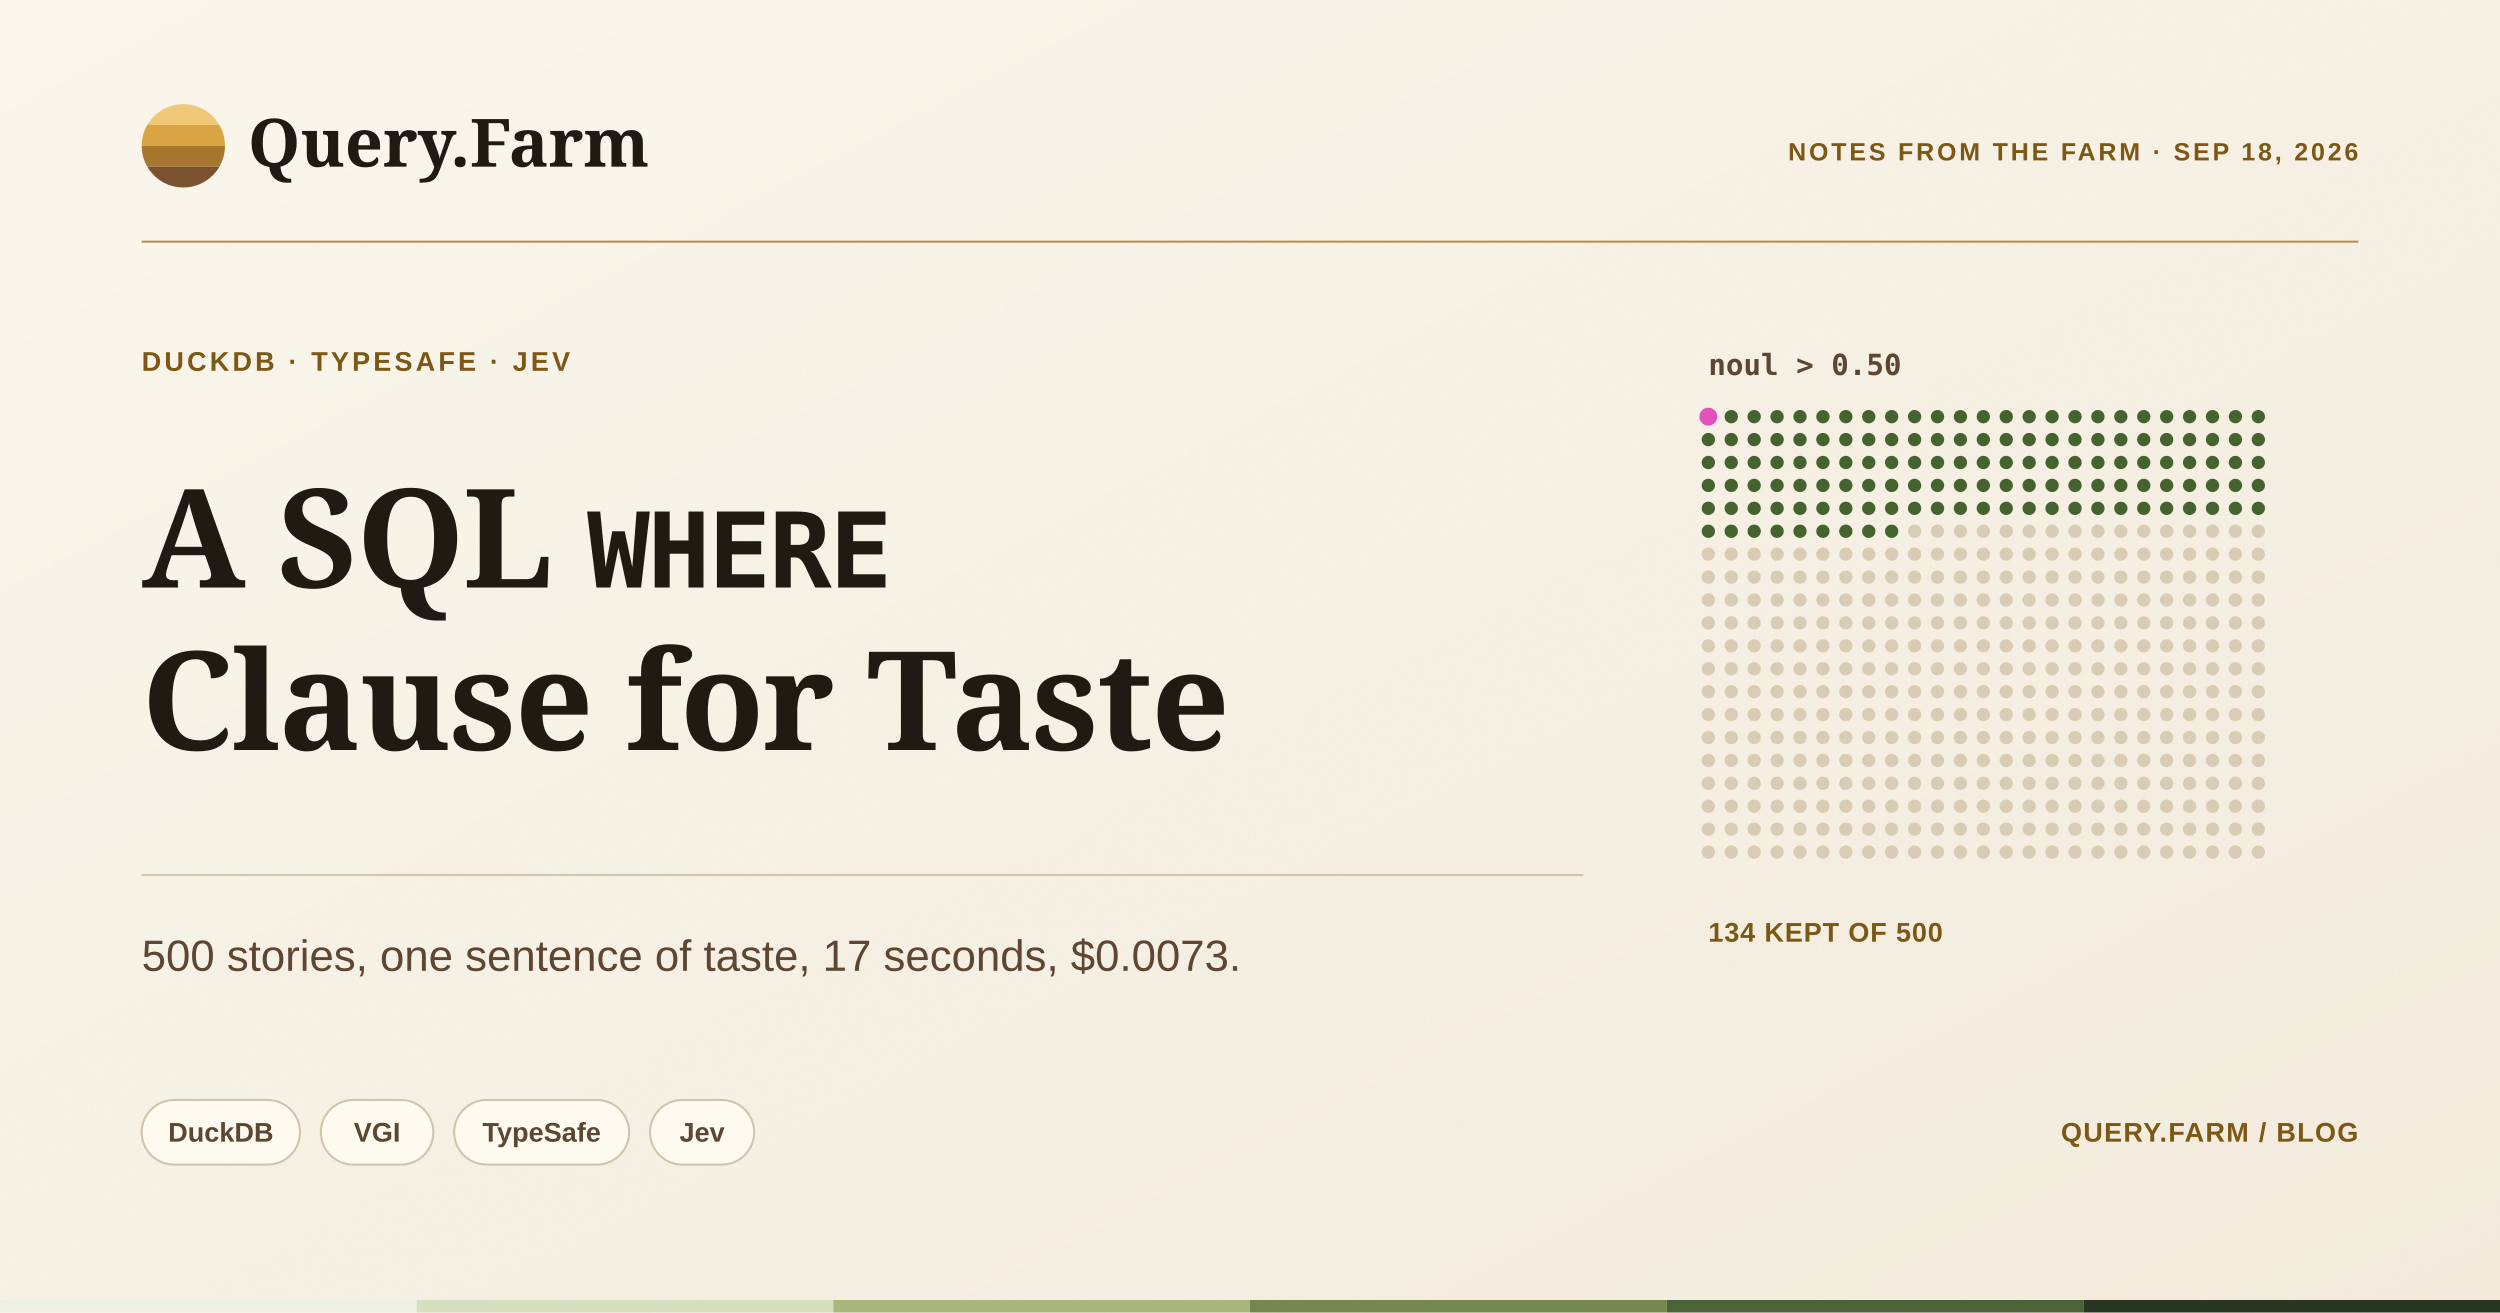
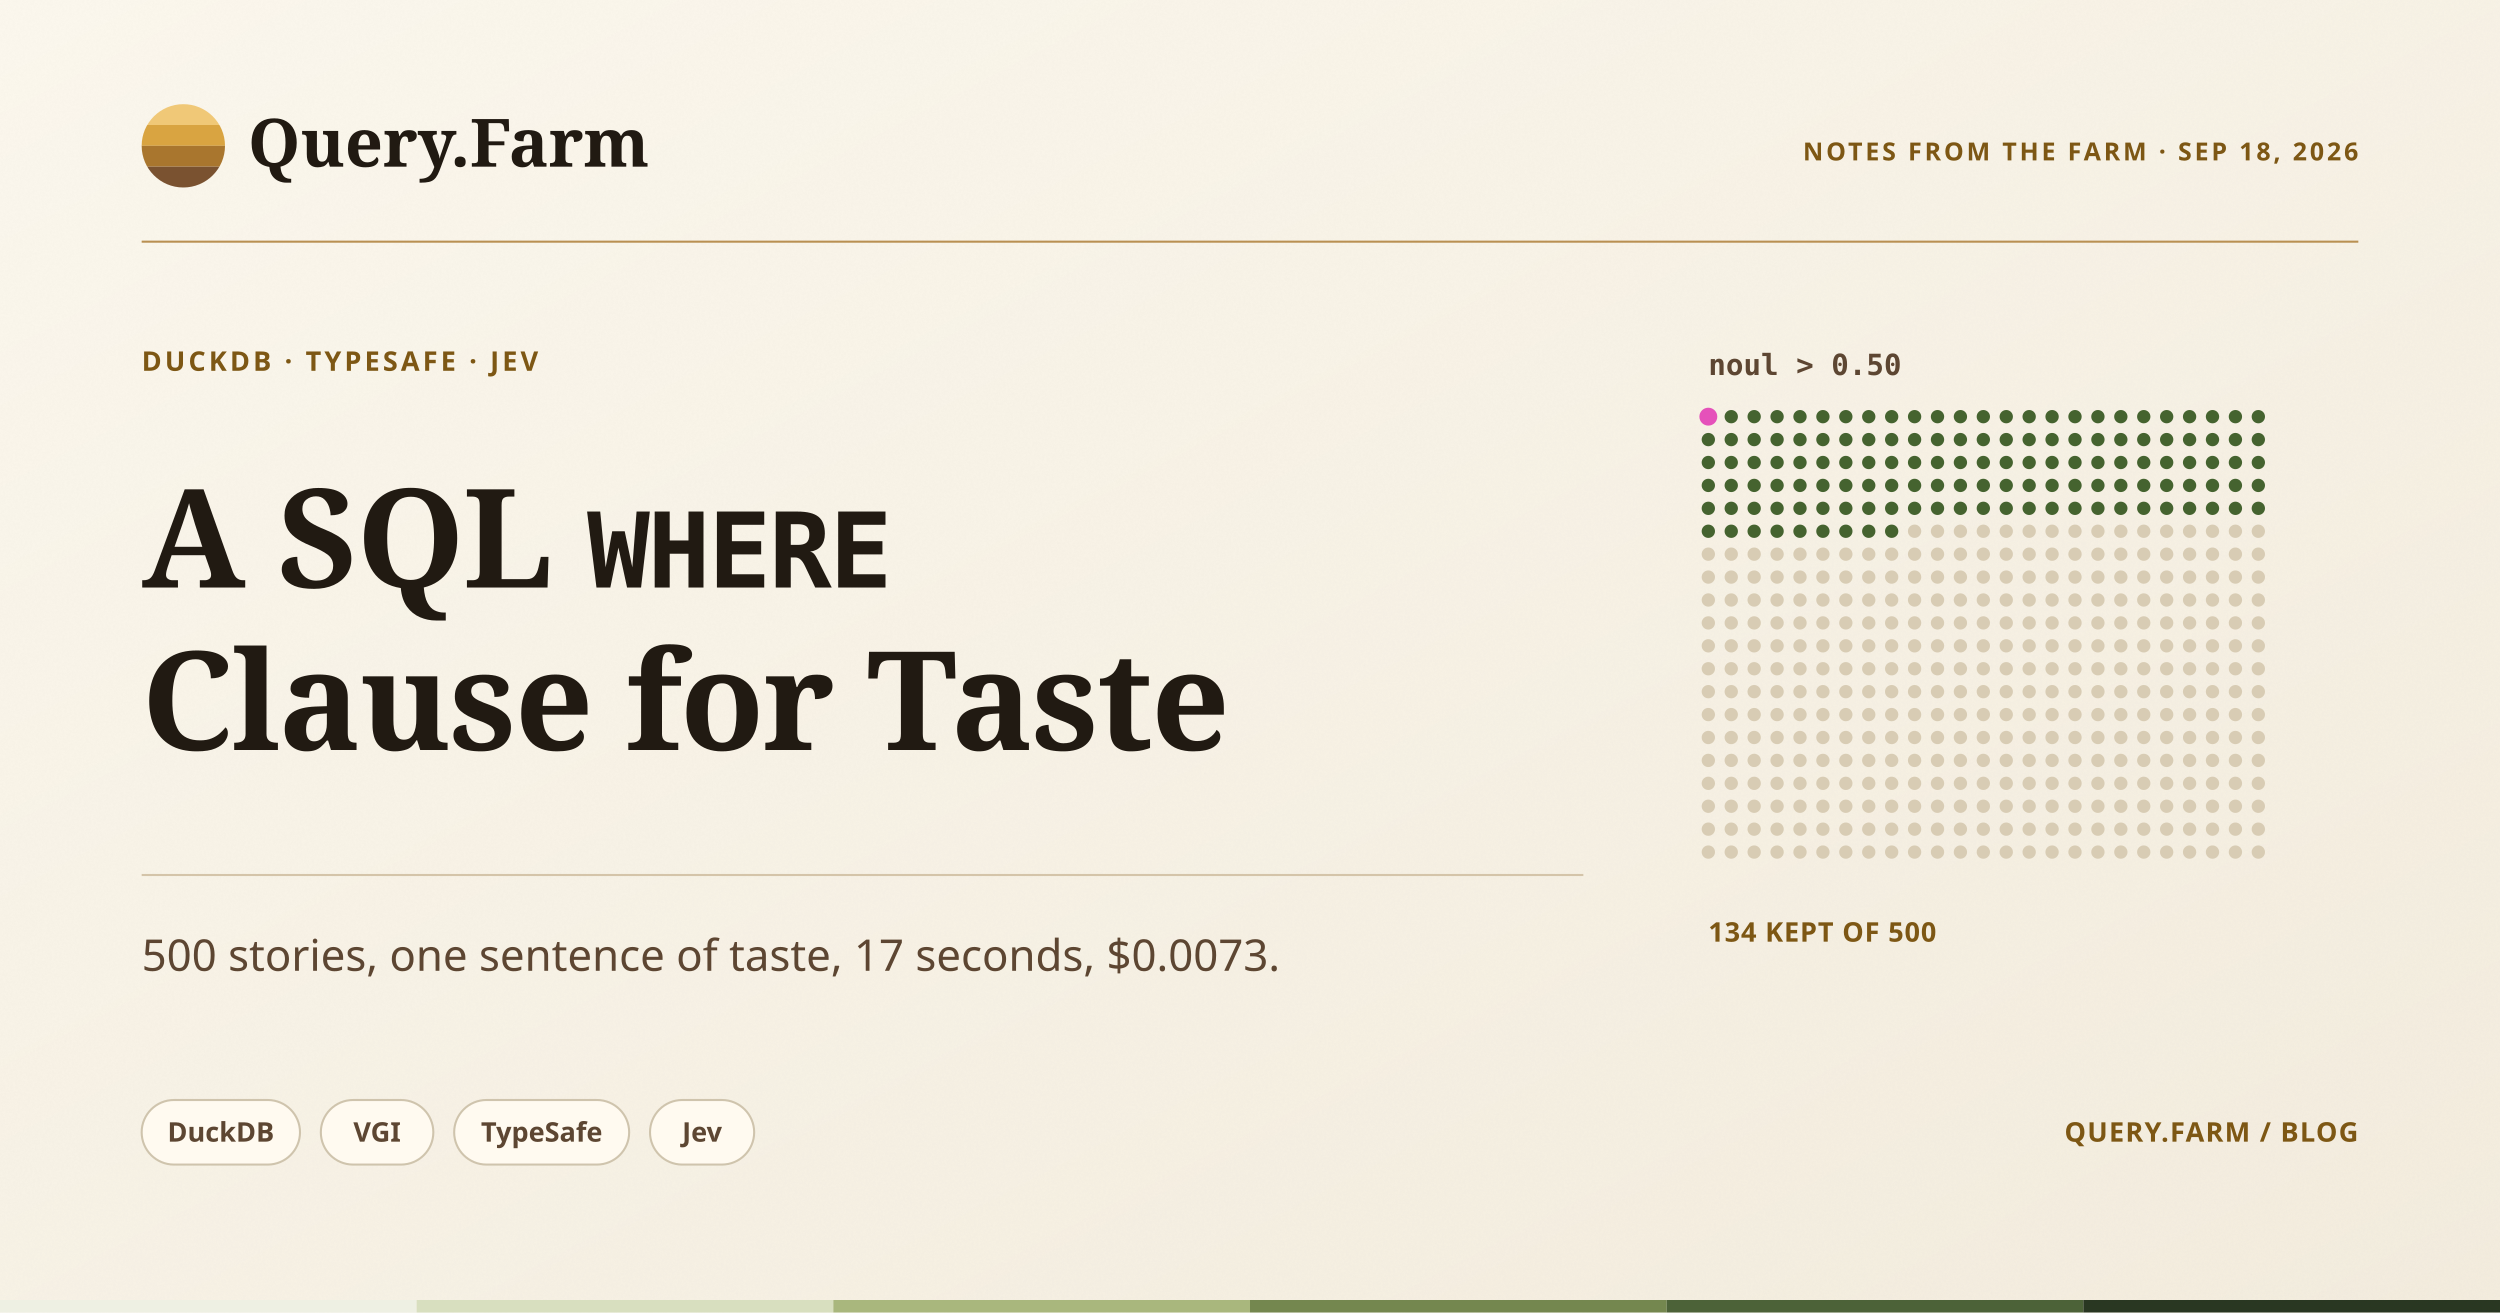
<svg xmlns="http://www.w3.org/2000/svg" width="1200" height="630" viewBox="0 0 1200 630" role="img" aria-labelledby="title desc">
  <defs>
    <linearGradient id="paper" x1="0" y1="0" x2="1" y2="1">
      <stop offset="0" stop-color="#fbf7ed" />
      <stop offset="1" stop-color="#f3ecdd" />
    </linearGradient>
    <filter id="grain" x="0" y="0" width="100%" height="100%">
      <feTurbulence type="fractalNoise" baseFrequency=".85" numOctaves="3" seed="24" result="noise" />
      <feColorMatrix in="noise" type="saturate" values="0" />
      <feComponentTransfer>
        <feFuncA type="table" tableValues="0 .045" />
      </feComponentTransfer>
    </filter>
    <clipPath id="qf-mark">
      <circle cx="88" cy="70" r="20" />
    </clipPath>
  </defs>
  <rect width="1200" height="630" fill="url(#paper)" />
  <rect width="1200" height="630" filter="url(#grain)" opacity=".65" />
  <g clip-path="url(#qf-mark)">
    <rect x="68" y="50" width="40" height="10" fill="#f0c877" />
    <rect x="68" y="60" width="40" height="10" fill="#d9a441" />
    <rect x="68" y="70" width="40" height="10" fill="#a9762e" />
    <rect x="68" y="80" width="40" height="10" fill="#7a5230" />
  </g>
  <text x="119" y="80" fill="#211a12" font-family="Petrona, Georgia, serif" font-size="32" font-weight="700">Query.Farm</text>
-   <text x="1132" y="77" text-anchor="end" fill="#7d5714" font-family="Commissioner, Arial, sans-serif" font-size="12" font-weight="700" letter-spacing="1.35">NOTES FROM THE FARM · SEP 18, 2026</text>
+   <text x="1132" y="77" text-anchor="end" fill="#7d5714" font-family="Noto Sans, Arial, sans-serif" font-size="12" font-weight="700" letter-spacing="1.35">NOTES FROM THE FARM · SEP 18, 2026</text>
  <path d="M68 116H1132" stroke="#b99052" stroke-width="1" />
-   <text x="68" y="178" fill="#7d5714" font-family="Commissioner, Arial, sans-serif" font-size="13" font-weight="700" letter-spacing="1.5">DUCKDB · TYPESAFE · JEV</text>
+   <text x="68" y="178" fill="#7d5714" font-family="Noto Sans, Arial, sans-serif" font-size="13" font-weight="700" letter-spacing="1.5">DUCKDB · TYPESAFE · JEV</text>
  <text x="68" y="282" fill="#211a12" font-family="Petrona, Georgia, serif" font-size="66" font-weight="700" letter-spacing="-.8">A SQL <tspan font-family="JetBrains Mono, Menlo, monospace" font-size="50" letter-spacing="-1">WHERE</tspan>
  </text>
  <text x="68" y="360" fill="#211a12" font-family="Petrona, Georgia, serif" font-size="66" font-weight="700" letter-spacing="-.8">Clause for Taste</text>
  <path d="M68 420H760" stroke="#d4c4a9" stroke-width="1" />
-   <text x="68" y="466" fill="#5d4632" font-family="Commissioner, Arial, sans-serif" font-size="21">500 stories, one sentence of taste, 17 seconds, $0.0073.</text>
+   <text x="68" y="466" fill="#5d4632" font-family="Noto Sans, Arial, sans-serif" font-size="21">500 stories, one sentence of taste, 17 seconds, $0.0073.</text>
  <text x="820" y="180" fill="#5d4632" font-family="JetBrains Mono, Menlo, monospace" font-size="14" font-weight="700">noul &gt; 0.50</text>
  <g>
    <circle cx="820" cy="200" r="4.3" fill="#e551ba" />
    <circle cx="831" cy="200" r="3.2" fill="#45632f" />
    <circle cx="842" cy="200" r="3.2" fill="#45632f" />
    <circle cx="853" cy="200" r="3.2" fill="#45632f" />
    <circle cx="864" cy="200" r="3.2" fill="#45632f" />
    <circle cx="875" cy="200" r="3.2" fill="#45632f" />
    <circle cx="886" cy="200" r="3.2" fill="#45632f" />
    <circle cx="897" cy="200" r="3.2" fill="#45632f" />
    <circle cx="908" cy="200" r="3.2" fill="#45632f" />
    <circle cx="919" cy="200" r="3.2" fill="#45632f" />
    <circle cx="930" cy="200" r="3.2" fill="#45632f" />
    <circle cx="941" cy="200" r="3.2" fill="#45632f" />
    <circle cx="952" cy="200" r="3.2" fill="#45632f" />
    <circle cx="963" cy="200" r="3.2" fill="#45632f" />
    <circle cx="974" cy="200" r="3.2" fill="#45632f" />
    <circle cx="985" cy="200" r="3.2" fill="#45632f" />
    <circle cx="996" cy="200" r="3.2" fill="#45632f" />
    <circle cx="1007" cy="200" r="3.2" fill="#45632f" />
    <circle cx="1018" cy="200" r="3.2" fill="#45632f" />
    <circle cx="1029" cy="200" r="3.2" fill="#45632f" />
    <circle cx="1040" cy="200" r="3.2" fill="#45632f" />
    <circle cx="1051" cy="200" r="3.2" fill="#45632f" />
    <circle cx="1062" cy="200" r="3.2" fill="#45632f" />
    <circle cx="1073" cy="200" r="3.2" fill="#45632f" />
    <circle cx="1084" cy="200" r="3.2" fill="#45632f" />
    <circle cx="820" cy="211" r="3.2" fill="#45632f" />
    <circle cx="831" cy="211" r="3.2" fill="#45632f" />
    <circle cx="842" cy="211" r="3.2" fill="#45632f" />
    <circle cx="853" cy="211" r="3.2" fill="#45632f" />
    <circle cx="864" cy="211" r="3.2" fill="#45632f" />
    <circle cx="875" cy="211" r="3.2" fill="#45632f" />
    <circle cx="886" cy="211" r="3.2" fill="#45632f" />
    <circle cx="897" cy="211" r="3.2" fill="#45632f" />
    <circle cx="908" cy="211" r="3.2" fill="#45632f" />
    <circle cx="919" cy="211" r="3.2" fill="#45632f" />
    <circle cx="930" cy="211" r="3.2" fill="#45632f" />
    <circle cx="941" cy="211" r="3.2" fill="#45632f" />
    <circle cx="952" cy="211" r="3.2" fill="#45632f" />
    <circle cx="963" cy="211" r="3.2" fill="#45632f" />
    <circle cx="974" cy="211" r="3.2" fill="#45632f" />
    <circle cx="985" cy="211" r="3.2" fill="#45632f" />
    <circle cx="996" cy="211" r="3.2" fill="#45632f" />
    <circle cx="1007" cy="211" r="3.2" fill="#45632f" />
    <circle cx="1018" cy="211" r="3.2" fill="#45632f" />
    <circle cx="1029" cy="211" r="3.2" fill="#45632f" />
    <circle cx="1040" cy="211" r="3.2" fill="#45632f" />
    <circle cx="1051" cy="211" r="3.2" fill="#45632f" />
    <circle cx="1062" cy="211" r="3.2" fill="#45632f" />
    <circle cx="1073" cy="211" r="3.2" fill="#45632f" />
    <circle cx="1084" cy="211" r="3.2" fill="#45632f" />
    <circle cx="820" cy="222" r="3.2" fill="#45632f" />
    <circle cx="831" cy="222" r="3.2" fill="#45632f" />
    <circle cx="842" cy="222" r="3.2" fill="#45632f" />
    <circle cx="853" cy="222" r="3.2" fill="#45632f" />
    <circle cx="864" cy="222" r="3.2" fill="#45632f" />
    <circle cx="875" cy="222" r="3.2" fill="#45632f" />
    <circle cx="886" cy="222" r="3.2" fill="#45632f" />
    <circle cx="897" cy="222" r="3.2" fill="#45632f" />
    <circle cx="908" cy="222" r="3.2" fill="#45632f" />
    <circle cx="919" cy="222" r="3.2" fill="#45632f" />
    <circle cx="930" cy="222" r="3.2" fill="#45632f" />
    <circle cx="941" cy="222" r="3.2" fill="#45632f" />
    <circle cx="952" cy="222" r="3.2" fill="#45632f" />
    <circle cx="963" cy="222" r="3.2" fill="#45632f" />
    <circle cx="974" cy="222" r="3.2" fill="#45632f" />
    <circle cx="985" cy="222" r="3.2" fill="#45632f" />
    <circle cx="996" cy="222" r="3.2" fill="#45632f" />
    <circle cx="1007" cy="222" r="3.2" fill="#45632f" />
    <circle cx="1018" cy="222" r="3.2" fill="#45632f" />
    <circle cx="1029" cy="222" r="3.2" fill="#45632f" />
    <circle cx="1040" cy="222" r="3.2" fill="#45632f" />
    <circle cx="1051" cy="222" r="3.2" fill="#45632f" />
    <circle cx="1062" cy="222" r="3.2" fill="#45632f" />
    <circle cx="1073" cy="222" r="3.2" fill="#45632f" />
    <circle cx="1084" cy="222" r="3.2" fill="#45632f" />
    <circle cx="820" cy="233" r="3.2" fill="#45632f" />
    <circle cx="831" cy="233" r="3.2" fill="#45632f" />
    <circle cx="842" cy="233" r="3.2" fill="#45632f" />
    <circle cx="853" cy="233" r="3.2" fill="#45632f" />
    <circle cx="864" cy="233" r="3.2" fill="#45632f" />
    <circle cx="875" cy="233" r="3.2" fill="#45632f" />
    <circle cx="886" cy="233" r="3.2" fill="#45632f" />
    <circle cx="897" cy="233" r="3.2" fill="#45632f" />
    <circle cx="908" cy="233" r="3.2" fill="#45632f" />
    <circle cx="919" cy="233" r="3.2" fill="#45632f" />
    <circle cx="930" cy="233" r="3.2" fill="#45632f" />
    <circle cx="941" cy="233" r="3.2" fill="#45632f" />
    <circle cx="952" cy="233" r="3.2" fill="#45632f" />
    <circle cx="963" cy="233" r="3.2" fill="#45632f" />
    <circle cx="974" cy="233" r="3.2" fill="#45632f" />
    <circle cx="985" cy="233" r="3.2" fill="#45632f" />
    <circle cx="996" cy="233" r="3.2" fill="#45632f" />
    <circle cx="1007" cy="233" r="3.2" fill="#45632f" />
    <circle cx="1018" cy="233" r="3.2" fill="#45632f" />
    <circle cx="1029" cy="233" r="3.2" fill="#45632f" />
    <circle cx="1040" cy="233" r="3.2" fill="#45632f" />
    <circle cx="1051" cy="233" r="3.2" fill="#45632f" />
    <circle cx="1062" cy="233" r="3.2" fill="#45632f" />
    <circle cx="1073" cy="233" r="3.2" fill="#45632f" />
    <circle cx="1084" cy="233" r="3.2" fill="#45632f" />
    <circle cx="820" cy="244" r="3.2" fill="#45632f" />
    <circle cx="831" cy="244" r="3.2" fill="#45632f" />
    <circle cx="842" cy="244" r="3.2" fill="#45632f" />
    <circle cx="853" cy="244" r="3.2" fill="#45632f" />
    <circle cx="864" cy="244" r="3.2" fill="#45632f" />
    <circle cx="875" cy="244" r="3.2" fill="#45632f" />
    <circle cx="886" cy="244" r="3.2" fill="#45632f" />
    <circle cx="897" cy="244" r="3.2" fill="#45632f" />
    <circle cx="908" cy="244" r="3.2" fill="#45632f" />
    <circle cx="919" cy="244" r="3.2" fill="#45632f" />
    <circle cx="930" cy="244" r="3.2" fill="#45632f" />
    <circle cx="941" cy="244" r="3.2" fill="#45632f" />
    <circle cx="952" cy="244" r="3.2" fill="#45632f" />
    <circle cx="963" cy="244" r="3.2" fill="#45632f" />
    <circle cx="974" cy="244" r="3.2" fill="#45632f" />
    <circle cx="985" cy="244" r="3.2" fill="#45632f" />
    <circle cx="996" cy="244" r="3.2" fill="#45632f" />
    <circle cx="1007" cy="244" r="3.2" fill="#45632f" />
    <circle cx="1018" cy="244" r="3.2" fill="#45632f" />
    <circle cx="1029" cy="244" r="3.2" fill="#45632f" />
    <circle cx="1040" cy="244" r="3.2" fill="#45632f" />
    <circle cx="1051" cy="244" r="3.2" fill="#45632f" />
    <circle cx="1062" cy="244" r="3.2" fill="#45632f" />
    <circle cx="1073" cy="244" r="3.2" fill="#45632f" />
    <circle cx="1084" cy="244" r="3.2" fill="#45632f" />
    <circle cx="820" cy="255" r="3.2" fill="#45632f" />
    <circle cx="831" cy="255" r="3.2" fill="#45632f" />
    <circle cx="842" cy="255" r="3.2" fill="#45632f" />
    <circle cx="853" cy="255" r="3.2" fill="#45632f" />
    <circle cx="864" cy="255" r="3.2" fill="#45632f" />
    <circle cx="875" cy="255" r="3.2" fill="#45632f" />
    <circle cx="886" cy="255" r="3.2" fill="#45632f" />
    <circle cx="897" cy="255" r="3.2" fill="#45632f" />
    <circle cx="908" cy="255" r="3.2" fill="#45632f" />
    <circle cx="919" cy="255" r="3.2" fill="#d8ccb4" />
    <circle cx="930" cy="255" r="3.2" fill="#d8ccb4" />
    <circle cx="941" cy="255" r="3.2" fill="#d8ccb4" />
    <circle cx="952" cy="255" r="3.2" fill="#d8ccb4" />
    <circle cx="963" cy="255" r="3.2" fill="#d8ccb4" />
    <circle cx="974" cy="255" r="3.2" fill="#d8ccb4" />
    <circle cx="985" cy="255" r="3.2" fill="#d8ccb4" />
    <circle cx="996" cy="255" r="3.2" fill="#d8ccb4" />
    <circle cx="1007" cy="255" r="3.2" fill="#d8ccb4" />
    <circle cx="1018" cy="255" r="3.2" fill="#d8ccb4" />
    <circle cx="1029" cy="255" r="3.2" fill="#d8ccb4" />
    <circle cx="1040" cy="255" r="3.2" fill="#d8ccb4" />
    <circle cx="1051" cy="255" r="3.2" fill="#d8ccb4" />
    <circle cx="1062" cy="255" r="3.2" fill="#d8ccb4" />
    <circle cx="1073" cy="255" r="3.2" fill="#d8ccb4" />
    <circle cx="1084" cy="255" r="3.2" fill="#d8ccb4" />
    <circle cx="820" cy="266" r="3.2" fill="#d8ccb4" />
    <circle cx="831" cy="266" r="3.2" fill="#d8ccb4" />
    <circle cx="842" cy="266" r="3.2" fill="#d8ccb4" />
    <circle cx="853" cy="266" r="3.2" fill="#d8ccb4" />
    <circle cx="864" cy="266" r="3.2" fill="#d8ccb4" />
    <circle cx="875" cy="266" r="3.2" fill="#d8ccb4" />
    <circle cx="886" cy="266" r="3.2" fill="#d8ccb4" />
    <circle cx="897" cy="266" r="3.2" fill="#d8ccb4" />
    <circle cx="908" cy="266" r="3.2" fill="#d8ccb4" />
    <circle cx="919" cy="266" r="3.2" fill="#d8ccb4" />
    <circle cx="930" cy="266" r="3.2" fill="#d8ccb4" />
    <circle cx="941" cy="266" r="3.2" fill="#d8ccb4" />
    <circle cx="952" cy="266" r="3.2" fill="#d8ccb4" />
    <circle cx="963" cy="266" r="3.2" fill="#d8ccb4" />
    <circle cx="974" cy="266" r="3.2" fill="#d8ccb4" />
    <circle cx="985" cy="266" r="3.2" fill="#d8ccb4" />
    <circle cx="996" cy="266" r="3.2" fill="#d8ccb4" />
    <circle cx="1007" cy="266" r="3.2" fill="#d8ccb4" />
    <circle cx="1018" cy="266" r="3.2" fill="#d8ccb4" />
    <circle cx="1029" cy="266" r="3.2" fill="#d8ccb4" />
    <circle cx="1040" cy="266" r="3.2" fill="#d8ccb4" />
    <circle cx="1051" cy="266" r="3.2" fill="#d8ccb4" />
    <circle cx="1062" cy="266" r="3.2" fill="#d8ccb4" />
    <circle cx="1073" cy="266" r="3.2" fill="#d8ccb4" />
    <circle cx="1084" cy="266" r="3.2" fill="#d8ccb4" />
    <circle cx="820" cy="277" r="3.2" fill="#d8ccb4" />
    <circle cx="831" cy="277" r="3.2" fill="#d8ccb4" />
    <circle cx="842" cy="277" r="3.2" fill="#d8ccb4" />
    <circle cx="853" cy="277" r="3.2" fill="#d8ccb4" />
    <circle cx="864" cy="277" r="3.2" fill="#d8ccb4" />
    <circle cx="875" cy="277" r="3.2" fill="#d8ccb4" />
    <circle cx="886" cy="277" r="3.2" fill="#d8ccb4" />
    <circle cx="897" cy="277" r="3.2" fill="#d8ccb4" />
    <circle cx="908" cy="277" r="3.2" fill="#d8ccb4" />
    <circle cx="919" cy="277" r="3.2" fill="#d8ccb4" />
    <circle cx="930" cy="277" r="3.2" fill="#d8ccb4" />
    <circle cx="941" cy="277" r="3.2" fill="#d8ccb4" />
    <circle cx="952" cy="277" r="3.2" fill="#d8ccb4" />
    <circle cx="963" cy="277" r="3.2" fill="#d8ccb4" />
    <circle cx="974" cy="277" r="3.2" fill="#d8ccb4" />
    <circle cx="985" cy="277" r="3.2" fill="#d8ccb4" />
    <circle cx="996" cy="277" r="3.2" fill="#d8ccb4" />
    <circle cx="1007" cy="277" r="3.2" fill="#d8ccb4" />
    <circle cx="1018" cy="277" r="3.2" fill="#d8ccb4" />
    <circle cx="1029" cy="277" r="3.2" fill="#d8ccb4" />
    <circle cx="1040" cy="277" r="3.2" fill="#d8ccb4" />
    <circle cx="1051" cy="277" r="3.2" fill="#d8ccb4" />
    <circle cx="1062" cy="277" r="3.2" fill="#d8ccb4" />
    <circle cx="1073" cy="277" r="3.2" fill="#d8ccb4" />
    <circle cx="1084" cy="277" r="3.2" fill="#d8ccb4" />
    <circle cx="820" cy="288" r="3.2" fill="#d8ccb4" />
    <circle cx="831" cy="288" r="3.2" fill="#d8ccb4" />
    <circle cx="842" cy="288" r="3.2" fill="#d8ccb4" />
    <circle cx="853" cy="288" r="3.2" fill="#d8ccb4" />
    <circle cx="864" cy="288" r="3.2" fill="#d8ccb4" />
    <circle cx="875" cy="288" r="3.2" fill="#d8ccb4" />
    <circle cx="886" cy="288" r="3.2" fill="#d8ccb4" />
    <circle cx="897" cy="288" r="3.2" fill="#d8ccb4" />
    <circle cx="908" cy="288" r="3.2" fill="#d8ccb4" />
    <circle cx="919" cy="288" r="3.2" fill="#d8ccb4" />
    <circle cx="930" cy="288" r="3.2" fill="#d8ccb4" />
    <circle cx="941" cy="288" r="3.2" fill="#d8ccb4" />
    <circle cx="952" cy="288" r="3.2" fill="#d8ccb4" />
    <circle cx="963" cy="288" r="3.2" fill="#d8ccb4" />
    <circle cx="974" cy="288" r="3.2" fill="#d8ccb4" />
    <circle cx="985" cy="288" r="3.2" fill="#d8ccb4" />
    <circle cx="996" cy="288" r="3.2" fill="#d8ccb4" />
    <circle cx="1007" cy="288" r="3.2" fill="#d8ccb4" />
    <circle cx="1018" cy="288" r="3.2" fill="#d8ccb4" />
    <circle cx="1029" cy="288" r="3.2" fill="#d8ccb4" />
    <circle cx="1040" cy="288" r="3.2" fill="#d8ccb4" />
    <circle cx="1051" cy="288" r="3.2" fill="#d8ccb4" />
    <circle cx="1062" cy="288" r="3.2" fill="#d8ccb4" />
    <circle cx="1073" cy="288" r="3.2" fill="#d8ccb4" />
    <circle cx="1084" cy="288" r="3.2" fill="#d8ccb4" />
    <circle cx="820" cy="299" r="3.2" fill="#d8ccb4" />
    <circle cx="831" cy="299" r="3.2" fill="#d8ccb4" />
    <circle cx="842" cy="299" r="3.2" fill="#d8ccb4" />
    <circle cx="853" cy="299" r="3.2" fill="#d8ccb4" />
    <circle cx="864" cy="299" r="3.2" fill="#d8ccb4" />
    <circle cx="875" cy="299" r="3.2" fill="#d8ccb4" />
    <circle cx="886" cy="299" r="3.2" fill="#d8ccb4" />
    <circle cx="897" cy="299" r="3.2" fill="#d8ccb4" />
    <circle cx="908" cy="299" r="3.2" fill="#d8ccb4" />
    <circle cx="919" cy="299" r="3.2" fill="#d8ccb4" />
    <circle cx="930" cy="299" r="3.2" fill="#d8ccb4" />
    <circle cx="941" cy="299" r="3.2" fill="#d8ccb4" />
    <circle cx="952" cy="299" r="3.2" fill="#d8ccb4" />
    <circle cx="963" cy="299" r="3.2" fill="#d8ccb4" />
    <circle cx="974" cy="299" r="3.2" fill="#d8ccb4" />
    <circle cx="985" cy="299" r="3.2" fill="#d8ccb4" />
    <circle cx="996" cy="299" r="3.2" fill="#d8ccb4" />
    <circle cx="1007" cy="299" r="3.2" fill="#d8ccb4" />
    <circle cx="1018" cy="299" r="3.2" fill="#d8ccb4" />
    <circle cx="1029" cy="299" r="3.2" fill="#d8ccb4" />
    <circle cx="1040" cy="299" r="3.2" fill="#d8ccb4" />
    <circle cx="1051" cy="299" r="3.2" fill="#d8ccb4" />
    <circle cx="1062" cy="299" r="3.2" fill="#d8ccb4" />
    <circle cx="1073" cy="299" r="3.2" fill="#d8ccb4" />
    <circle cx="1084" cy="299" r="3.2" fill="#d8ccb4" />
    <circle cx="820" cy="310" r="3.2" fill="#d8ccb4" />
    <circle cx="831" cy="310" r="3.2" fill="#d8ccb4" />
    <circle cx="842" cy="310" r="3.2" fill="#d8ccb4" />
    <circle cx="853" cy="310" r="3.2" fill="#d8ccb4" />
    <circle cx="864" cy="310" r="3.2" fill="#d8ccb4" />
    <circle cx="875" cy="310" r="3.2" fill="#d8ccb4" />
    <circle cx="886" cy="310" r="3.2" fill="#d8ccb4" />
    <circle cx="897" cy="310" r="3.2" fill="#d8ccb4" />
    <circle cx="908" cy="310" r="3.2" fill="#d8ccb4" />
    <circle cx="919" cy="310" r="3.2" fill="#d8ccb4" />
    <circle cx="930" cy="310" r="3.2" fill="#d8ccb4" />
    <circle cx="941" cy="310" r="3.2" fill="#d8ccb4" />
    <circle cx="952" cy="310" r="3.2" fill="#d8ccb4" />
    <circle cx="963" cy="310" r="3.2" fill="#d8ccb4" />
    <circle cx="974" cy="310" r="3.2" fill="#d8ccb4" />
    <circle cx="985" cy="310" r="3.2" fill="#d8ccb4" />
    <circle cx="996" cy="310" r="3.2" fill="#d8ccb4" />
    <circle cx="1007" cy="310" r="3.2" fill="#d8ccb4" />
    <circle cx="1018" cy="310" r="3.2" fill="#d8ccb4" />
    <circle cx="1029" cy="310" r="3.2" fill="#d8ccb4" />
    <circle cx="1040" cy="310" r="3.2" fill="#d8ccb4" />
    <circle cx="1051" cy="310" r="3.2" fill="#d8ccb4" />
    <circle cx="1062" cy="310" r="3.2" fill="#d8ccb4" />
    <circle cx="1073" cy="310" r="3.2" fill="#d8ccb4" />
    <circle cx="1084" cy="310" r="3.2" fill="#d8ccb4" />
    <circle cx="820" cy="321" r="3.2" fill="#d8ccb4" />
    <circle cx="831" cy="321" r="3.2" fill="#d8ccb4" />
    <circle cx="842" cy="321" r="3.2" fill="#d8ccb4" />
    <circle cx="853" cy="321" r="3.2" fill="#d8ccb4" />
    <circle cx="864" cy="321" r="3.2" fill="#d8ccb4" />
    <circle cx="875" cy="321" r="3.2" fill="#d8ccb4" />
    <circle cx="886" cy="321" r="3.2" fill="#d8ccb4" />
    <circle cx="897" cy="321" r="3.2" fill="#d8ccb4" />
    <circle cx="908" cy="321" r="3.2" fill="#d8ccb4" />
    <circle cx="919" cy="321" r="3.2" fill="#d8ccb4" />
    <circle cx="930" cy="321" r="3.2" fill="#d8ccb4" />
    <circle cx="941" cy="321" r="3.2" fill="#d8ccb4" />
    <circle cx="952" cy="321" r="3.2" fill="#d8ccb4" />
    <circle cx="963" cy="321" r="3.2" fill="#d8ccb4" />
    <circle cx="974" cy="321" r="3.2" fill="#d8ccb4" />
    <circle cx="985" cy="321" r="3.2" fill="#d8ccb4" />
    <circle cx="996" cy="321" r="3.2" fill="#d8ccb4" />
    <circle cx="1007" cy="321" r="3.2" fill="#d8ccb4" />
    <circle cx="1018" cy="321" r="3.2" fill="#d8ccb4" />
    <circle cx="1029" cy="321" r="3.2" fill="#d8ccb4" />
    <circle cx="1040" cy="321" r="3.2" fill="#d8ccb4" />
    <circle cx="1051" cy="321" r="3.2" fill="#d8ccb4" />
    <circle cx="1062" cy="321" r="3.2" fill="#d8ccb4" />
    <circle cx="1073" cy="321" r="3.2" fill="#d8ccb4" />
    <circle cx="1084" cy="321" r="3.2" fill="#d8ccb4" />
    <circle cx="820" cy="332" r="3.2" fill="#d8ccb4" />
    <circle cx="831" cy="332" r="3.2" fill="#d8ccb4" />
    <circle cx="842" cy="332" r="3.2" fill="#d8ccb4" />
    <circle cx="853" cy="332" r="3.2" fill="#d8ccb4" />
    <circle cx="864" cy="332" r="3.2" fill="#d8ccb4" />
    <circle cx="875" cy="332" r="3.2" fill="#d8ccb4" />
    <circle cx="886" cy="332" r="3.2" fill="#d8ccb4" />
    <circle cx="897" cy="332" r="3.2" fill="#d8ccb4" />
    <circle cx="908" cy="332" r="3.2" fill="#d8ccb4" />
    <circle cx="919" cy="332" r="3.2" fill="#d8ccb4" />
    <circle cx="930" cy="332" r="3.2" fill="#d8ccb4" />
    <circle cx="941" cy="332" r="3.2" fill="#d8ccb4" />
    <circle cx="952" cy="332" r="3.2" fill="#d8ccb4" />
    <circle cx="963" cy="332" r="3.2" fill="#d8ccb4" />
    <circle cx="974" cy="332" r="3.2" fill="#d8ccb4" />
    <circle cx="985" cy="332" r="3.2" fill="#d8ccb4" />
    <circle cx="996" cy="332" r="3.2" fill="#d8ccb4" />
    <circle cx="1007" cy="332" r="3.2" fill="#d8ccb4" />
    <circle cx="1018" cy="332" r="3.2" fill="#d8ccb4" />
    <circle cx="1029" cy="332" r="3.2" fill="#d8ccb4" />
    <circle cx="1040" cy="332" r="3.2" fill="#d8ccb4" />
    <circle cx="1051" cy="332" r="3.2" fill="#d8ccb4" />
    <circle cx="1062" cy="332" r="3.2" fill="#d8ccb4" />
    <circle cx="1073" cy="332" r="3.2" fill="#d8ccb4" />
    <circle cx="1084" cy="332" r="3.2" fill="#d8ccb4" />
    <circle cx="820" cy="343" r="3.2" fill="#d8ccb4" />
    <circle cx="831" cy="343" r="3.2" fill="#d8ccb4" />
    <circle cx="842" cy="343" r="3.2" fill="#d8ccb4" />
    <circle cx="853" cy="343" r="3.2" fill="#d8ccb4" />
    <circle cx="864" cy="343" r="3.2" fill="#d8ccb4" />
    <circle cx="875" cy="343" r="3.2" fill="#d8ccb4" />
    <circle cx="886" cy="343" r="3.2" fill="#d8ccb4" />
    <circle cx="897" cy="343" r="3.2" fill="#d8ccb4" />
    <circle cx="908" cy="343" r="3.2" fill="#d8ccb4" />
    <circle cx="919" cy="343" r="3.2" fill="#d8ccb4" />
    <circle cx="930" cy="343" r="3.2" fill="#d8ccb4" />
    <circle cx="941" cy="343" r="3.2" fill="#d8ccb4" />
    <circle cx="952" cy="343" r="3.2" fill="#d8ccb4" />
    <circle cx="963" cy="343" r="3.2" fill="#d8ccb4" />
    <circle cx="974" cy="343" r="3.2" fill="#d8ccb4" />
    <circle cx="985" cy="343" r="3.2" fill="#d8ccb4" />
    <circle cx="996" cy="343" r="3.2" fill="#d8ccb4" />
    <circle cx="1007" cy="343" r="3.2" fill="#d8ccb4" />
    <circle cx="1018" cy="343" r="3.2" fill="#d8ccb4" />
    <circle cx="1029" cy="343" r="3.2" fill="#d8ccb4" />
    <circle cx="1040" cy="343" r="3.2" fill="#d8ccb4" />
    <circle cx="1051" cy="343" r="3.2" fill="#d8ccb4" />
    <circle cx="1062" cy="343" r="3.2" fill="#d8ccb4" />
    <circle cx="1073" cy="343" r="3.2" fill="#d8ccb4" />
    <circle cx="1084" cy="343" r="3.2" fill="#d8ccb4" />
    <circle cx="820" cy="354" r="3.2" fill="#d8ccb4" />
    <circle cx="831" cy="354" r="3.2" fill="#d8ccb4" />
    <circle cx="842" cy="354" r="3.2" fill="#d8ccb4" />
    <circle cx="853" cy="354" r="3.2" fill="#d8ccb4" />
    <circle cx="864" cy="354" r="3.2" fill="#d8ccb4" />
    <circle cx="875" cy="354" r="3.2" fill="#d8ccb4" />
    <circle cx="886" cy="354" r="3.2" fill="#d8ccb4" />
    <circle cx="897" cy="354" r="3.2" fill="#d8ccb4" />
    <circle cx="908" cy="354" r="3.2" fill="#d8ccb4" />
    <circle cx="919" cy="354" r="3.2" fill="#d8ccb4" />
    <circle cx="930" cy="354" r="3.2" fill="#d8ccb4" />
    <circle cx="941" cy="354" r="3.2" fill="#d8ccb4" />
    <circle cx="952" cy="354" r="3.2" fill="#d8ccb4" />
    <circle cx="963" cy="354" r="3.2" fill="#d8ccb4" />
    <circle cx="974" cy="354" r="3.2" fill="#d8ccb4" />
    <circle cx="985" cy="354" r="3.2" fill="#d8ccb4" />
    <circle cx="996" cy="354" r="3.2" fill="#d8ccb4" />
    <circle cx="1007" cy="354" r="3.2" fill="#d8ccb4" />
    <circle cx="1018" cy="354" r="3.2" fill="#d8ccb4" />
    <circle cx="1029" cy="354" r="3.2" fill="#d8ccb4" />
    <circle cx="1040" cy="354" r="3.2" fill="#d8ccb4" />
    <circle cx="1051" cy="354" r="3.2" fill="#d8ccb4" />
    <circle cx="1062" cy="354" r="3.2" fill="#d8ccb4" />
    <circle cx="1073" cy="354" r="3.2" fill="#d8ccb4" />
    <circle cx="1084" cy="354" r="3.2" fill="#d8ccb4" />
    <circle cx="820" cy="365" r="3.2" fill="#d8ccb4" />
    <circle cx="831" cy="365" r="3.2" fill="#d8ccb4" />
    <circle cx="842" cy="365" r="3.2" fill="#d8ccb4" />
    <circle cx="853" cy="365" r="3.2" fill="#d8ccb4" />
    <circle cx="864" cy="365" r="3.2" fill="#d8ccb4" />
    <circle cx="875" cy="365" r="3.2" fill="#d8ccb4" />
    <circle cx="886" cy="365" r="3.2" fill="#d8ccb4" />
    <circle cx="897" cy="365" r="3.2" fill="#d8ccb4" />
    <circle cx="908" cy="365" r="3.2" fill="#d8ccb4" />
    <circle cx="919" cy="365" r="3.2" fill="#d8ccb4" />
    <circle cx="930" cy="365" r="3.2" fill="#d8ccb4" />
    <circle cx="941" cy="365" r="3.2" fill="#d8ccb4" />
    <circle cx="952" cy="365" r="3.2" fill="#d8ccb4" />
    <circle cx="963" cy="365" r="3.2" fill="#d8ccb4" />
    <circle cx="974" cy="365" r="3.2" fill="#d8ccb4" />
    <circle cx="985" cy="365" r="3.2" fill="#d8ccb4" />
    <circle cx="996" cy="365" r="3.2" fill="#d8ccb4" />
    <circle cx="1007" cy="365" r="3.2" fill="#d8ccb4" />
    <circle cx="1018" cy="365" r="3.2" fill="#d8ccb4" />
    <circle cx="1029" cy="365" r="3.2" fill="#d8ccb4" />
    <circle cx="1040" cy="365" r="3.2" fill="#d8ccb4" />
    <circle cx="1051" cy="365" r="3.2" fill="#d8ccb4" />
    <circle cx="1062" cy="365" r="3.2" fill="#d8ccb4" />
    <circle cx="1073" cy="365" r="3.2" fill="#d8ccb4" />
    <circle cx="1084" cy="365" r="3.2" fill="#d8ccb4" />
    <circle cx="820" cy="376" r="3.2" fill="#d8ccb4" />
    <circle cx="831" cy="376" r="3.2" fill="#d8ccb4" />
    <circle cx="842" cy="376" r="3.2" fill="#d8ccb4" />
    <circle cx="853" cy="376" r="3.2" fill="#d8ccb4" />
    <circle cx="864" cy="376" r="3.2" fill="#d8ccb4" />
    <circle cx="875" cy="376" r="3.2" fill="#d8ccb4" />
    <circle cx="886" cy="376" r="3.2" fill="#d8ccb4" />
    <circle cx="897" cy="376" r="3.2" fill="#d8ccb4" />
    <circle cx="908" cy="376" r="3.2" fill="#d8ccb4" />
    <circle cx="919" cy="376" r="3.2" fill="#d8ccb4" />
    <circle cx="930" cy="376" r="3.2" fill="#d8ccb4" />
    <circle cx="941" cy="376" r="3.2" fill="#d8ccb4" />
    <circle cx="952" cy="376" r="3.2" fill="#d8ccb4" />
    <circle cx="963" cy="376" r="3.2" fill="#d8ccb4" />
    <circle cx="974" cy="376" r="3.2" fill="#d8ccb4" />
    <circle cx="985" cy="376" r="3.2" fill="#d8ccb4" />
    <circle cx="996" cy="376" r="3.2" fill="#d8ccb4" />
    <circle cx="1007" cy="376" r="3.2" fill="#d8ccb4" />
    <circle cx="1018" cy="376" r="3.2" fill="#d8ccb4" />
    <circle cx="1029" cy="376" r="3.2" fill="#d8ccb4" />
    <circle cx="1040" cy="376" r="3.2" fill="#d8ccb4" />
    <circle cx="1051" cy="376" r="3.2" fill="#d8ccb4" />
    <circle cx="1062" cy="376" r="3.2" fill="#d8ccb4" />
    <circle cx="1073" cy="376" r="3.2" fill="#d8ccb4" />
    <circle cx="1084" cy="376" r="3.2" fill="#d8ccb4" />
    <circle cx="820" cy="387" r="3.2" fill="#d8ccb4" />
    <circle cx="831" cy="387" r="3.2" fill="#d8ccb4" />
    <circle cx="842" cy="387" r="3.2" fill="#d8ccb4" />
    <circle cx="853" cy="387" r="3.2" fill="#d8ccb4" />
    <circle cx="864" cy="387" r="3.2" fill="#d8ccb4" />
    <circle cx="875" cy="387" r="3.2" fill="#d8ccb4" />
    <circle cx="886" cy="387" r="3.2" fill="#d8ccb4" />
    <circle cx="897" cy="387" r="3.2" fill="#d8ccb4" />
    <circle cx="908" cy="387" r="3.2" fill="#d8ccb4" />
    <circle cx="919" cy="387" r="3.2" fill="#d8ccb4" />
    <circle cx="930" cy="387" r="3.2" fill="#d8ccb4" />
    <circle cx="941" cy="387" r="3.2" fill="#d8ccb4" />
    <circle cx="952" cy="387" r="3.2" fill="#d8ccb4" />
    <circle cx="963" cy="387" r="3.2" fill="#d8ccb4" />
    <circle cx="974" cy="387" r="3.2" fill="#d8ccb4" />
    <circle cx="985" cy="387" r="3.2" fill="#d8ccb4" />
    <circle cx="996" cy="387" r="3.2" fill="#d8ccb4" />
    <circle cx="1007" cy="387" r="3.2" fill="#d8ccb4" />
    <circle cx="1018" cy="387" r="3.2" fill="#d8ccb4" />
    <circle cx="1029" cy="387" r="3.2" fill="#d8ccb4" />
    <circle cx="1040" cy="387" r="3.2" fill="#d8ccb4" />
    <circle cx="1051" cy="387" r="3.2" fill="#d8ccb4" />
    <circle cx="1062" cy="387" r="3.2" fill="#d8ccb4" />
    <circle cx="1073" cy="387" r="3.2" fill="#d8ccb4" />
    <circle cx="1084" cy="387" r="3.2" fill="#d8ccb4" />
    <circle cx="820" cy="398" r="3.2" fill="#d8ccb4" />
    <circle cx="831" cy="398" r="3.2" fill="#d8ccb4" />
    <circle cx="842" cy="398" r="3.2" fill="#d8ccb4" />
    <circle cx="853" cy="398" r="3.2" fill="#d8ccb4" />
    <circle cx="864" cy="398" r="3.2" fill="#d8ccb4" />
    <circle cx="875" cy="398" r="3.2" fill="#d8ccb4" />
    <circle cx="886" cy="398" r="3.2" fill="#d8ccb4" />
    <circle cx="897" cy="398" r="3.2" fill="#d8ccb4" />
    <circle cx="908" cy="398" r="3.2" fill="#d8ccb4" />
    <circle cx="919" cy="398" r="3.2" fill="#d8ccb4" />
    <circle cx="930" cy="398" r="3.2" fill="#d8ccb4" />
    <circle cx="941" cy="398" r="3.2" fill="#d8ccb4" />
    <circle cx="952" cy="398" r="3.2" fill="#d8ccb4" />
    <circle cx="963" cy="398" r="3.2" fill="#d8ccb4" />
    <circle cx="974" cy="398" r="3.2" fill="#d8ccb4" />
    <circle cx="985" cy="398" r="3.2" fill="#d8ccb4" />
    <circle cx="996" cy="398" r="3.2" fill="#d8ccb4" />
    <circle cx="1007" cy="398" r="3.2" fill="#d8ccb4" />
    <circle cx="1018" cy="398" r="3.2" fill="#d8ccb4" />
    <circle cx="1029" cy="398" r="3.2" fill="#d8ccb4" />
    <circle cx="1040" cy="398" r="3.2" fill="#d8ccb4" />
    <circle cx="1051" cy="398" r="3.2" fill="#d8ccb4" />
    <circle cx="1062" cy="398" r="3.2" fill="#d8ccb4" />
    <circle cx="1073" cy="398" r="3.2" fill="#d8ccb4" />
    <circle cx="1084" cy="398" r="3.2" fill="#d8ccb4" />
    <circle cx="820" cy="409" r="3.2" fill="#d8ccb4" />
    <circle cx="831" cy="409" r="3.2" fill="#d8ccb4" />
    <circle cx="842" cy="409" r="3.2" fill="#d8ccb4" />
    <circle cx="853" cy="409" r="3.2" fill="#d8ccb4" />
    <circle cx="864" cy="409" r="3.2" fill="#d8ccb4" />
    <circle cx="875" cy="409" r="3.2" fill="#d8ccb4" />
    <circle cx="886" cy="409" r="3.2" fill="#d8ccb4" />
    <circle cx="897" cy="409" r="3.2" fill="#d8ccb4" />
    <circle cx="908" cy="409" r="3.2" fill="#d8ccb4" />
    <circle cx="919" cy="409" r="3.2" fill="#d8ccb4" />
    <circle cx="930" cy="409" r="3.2" fill="#d8ccb4" />
    <circle cx="941" cy="409" r="3.2" fill="#d8ccb4" />
    <circle cx="952" cy="409" r="3.2" fill="#d8ccb4" />
    <circle cx="963" cy="409" r="3.2" fill="#d8ccb4" />
    <circle cx="974" cy="409" r="3.2" fill="#d8ccb4" />
    <circle cx="985" cy="409" r="3.2" fill="#d8ccb4" />
    <circle cx="996" cy="409" r="3.2" fill="#d8ccb4" />
    <circle cx="1007" cy="409" r="3.2" fill="#d8ccb4" />
    <circle cx="1018" cy="409" r="3.2" fill="#d8ccb4" />
    <circle cx="1029" cy="409" r="3.2" fill="#d8ccb4" />
    <circle cx="1040" cy="409" r="3.2" fill="#d8ccb4" />
    <circle cx="1051" cy="409" r="3.2" fill="#d8ccb4" />
    <circle cx="1062" cy="409" r="3.2" fill="#d8ccb4" />
    <circle cx="1073" cy="409" r="3.2" fill="#d8ccb4" />
    <circle cx="1084" cy="409" r="3.2" fill="#d8ccb4" />
  </g>
-   <text x="820" y="452" fill="#7d5714" font-family="Commissioner, Arial, sans-serif" font-size="13" font-weight="700" letter-spacing=".4">134 KEPT OF 500</text>
-   <g font-family="Commissioner, Arial, sans-serif" font-size="13" font-weight="700" fill="#5d4632">
+   <text x="820" y="452" fill="#7d5714" font-family="Noto Sans, Arial, sans-serif" font-size="13" font-weight="700" letter-spacing=".4">134 KEPT OF 500</text>
+   <g font-family="Noto Sans, Arial, sans-serif" font-size="13" font-weight="700" fill="#5d4632">
    <rect x="68" y="528" width="76" height="31" rx="15.5" fill="#fffaf0" stroke="#cfc4ad" />
    <text x="106" y="548" text-anchor="middle">DuckDB</text>
    <rect x="154" y="528" width="54" height="31" rx="15.5" fill="#fffaf0" stroke="#cfc4ad" />
    <text x="181" y="548" text-anchor="middle">VGI</text>
    <rect x="218" y="528" width="84" height="31" rx="15.5" fill="#fffaf0" stroke="#cfc4ad" />
    <text x="260" y="548" text-anchor="middle">TypeSafe</text>
    <rect x="312" y="528" width="50" height="31" rx="15.5" fill="#fffaf0" stroke="#cfc4ad" />
    <text x="337" y="548" text-anchor="middle">Jev</text>
  </g>
-   <text x="1132" y="548" text-anchor="end" fill="#7d5714" font-family="Commissioner, Arial, sans-serif" font-size="13" font-weight="700" letter-spacing=".6">QUERY.FARM / BLOG</text>
+   <text x="1132" y="548" text-anchor="end" fill="#7d5714" font-family="Noto Sans, Arial, sans-serif" font-size="13" font-weight="700" letter-spacing=".6">QUERY.FARM / BLOG</text>
  <g transform="translate(0 624)">
    <rect width="200" height="6" fill="#eef0e3" />
    <rect x="200" width="200" height="6" fill="#d8dfbf" />
    <rect x="400" width="200" height="6" fill="#a9b77d" />
    <rect x="600" width="200" height="6" fill="#74874f" />
    <rect x="800" width="200" height="6" fill="#4c6238" />
    <rect x="1000" width="200" height="6" fill="#293722" />
  </g>
</svg>
